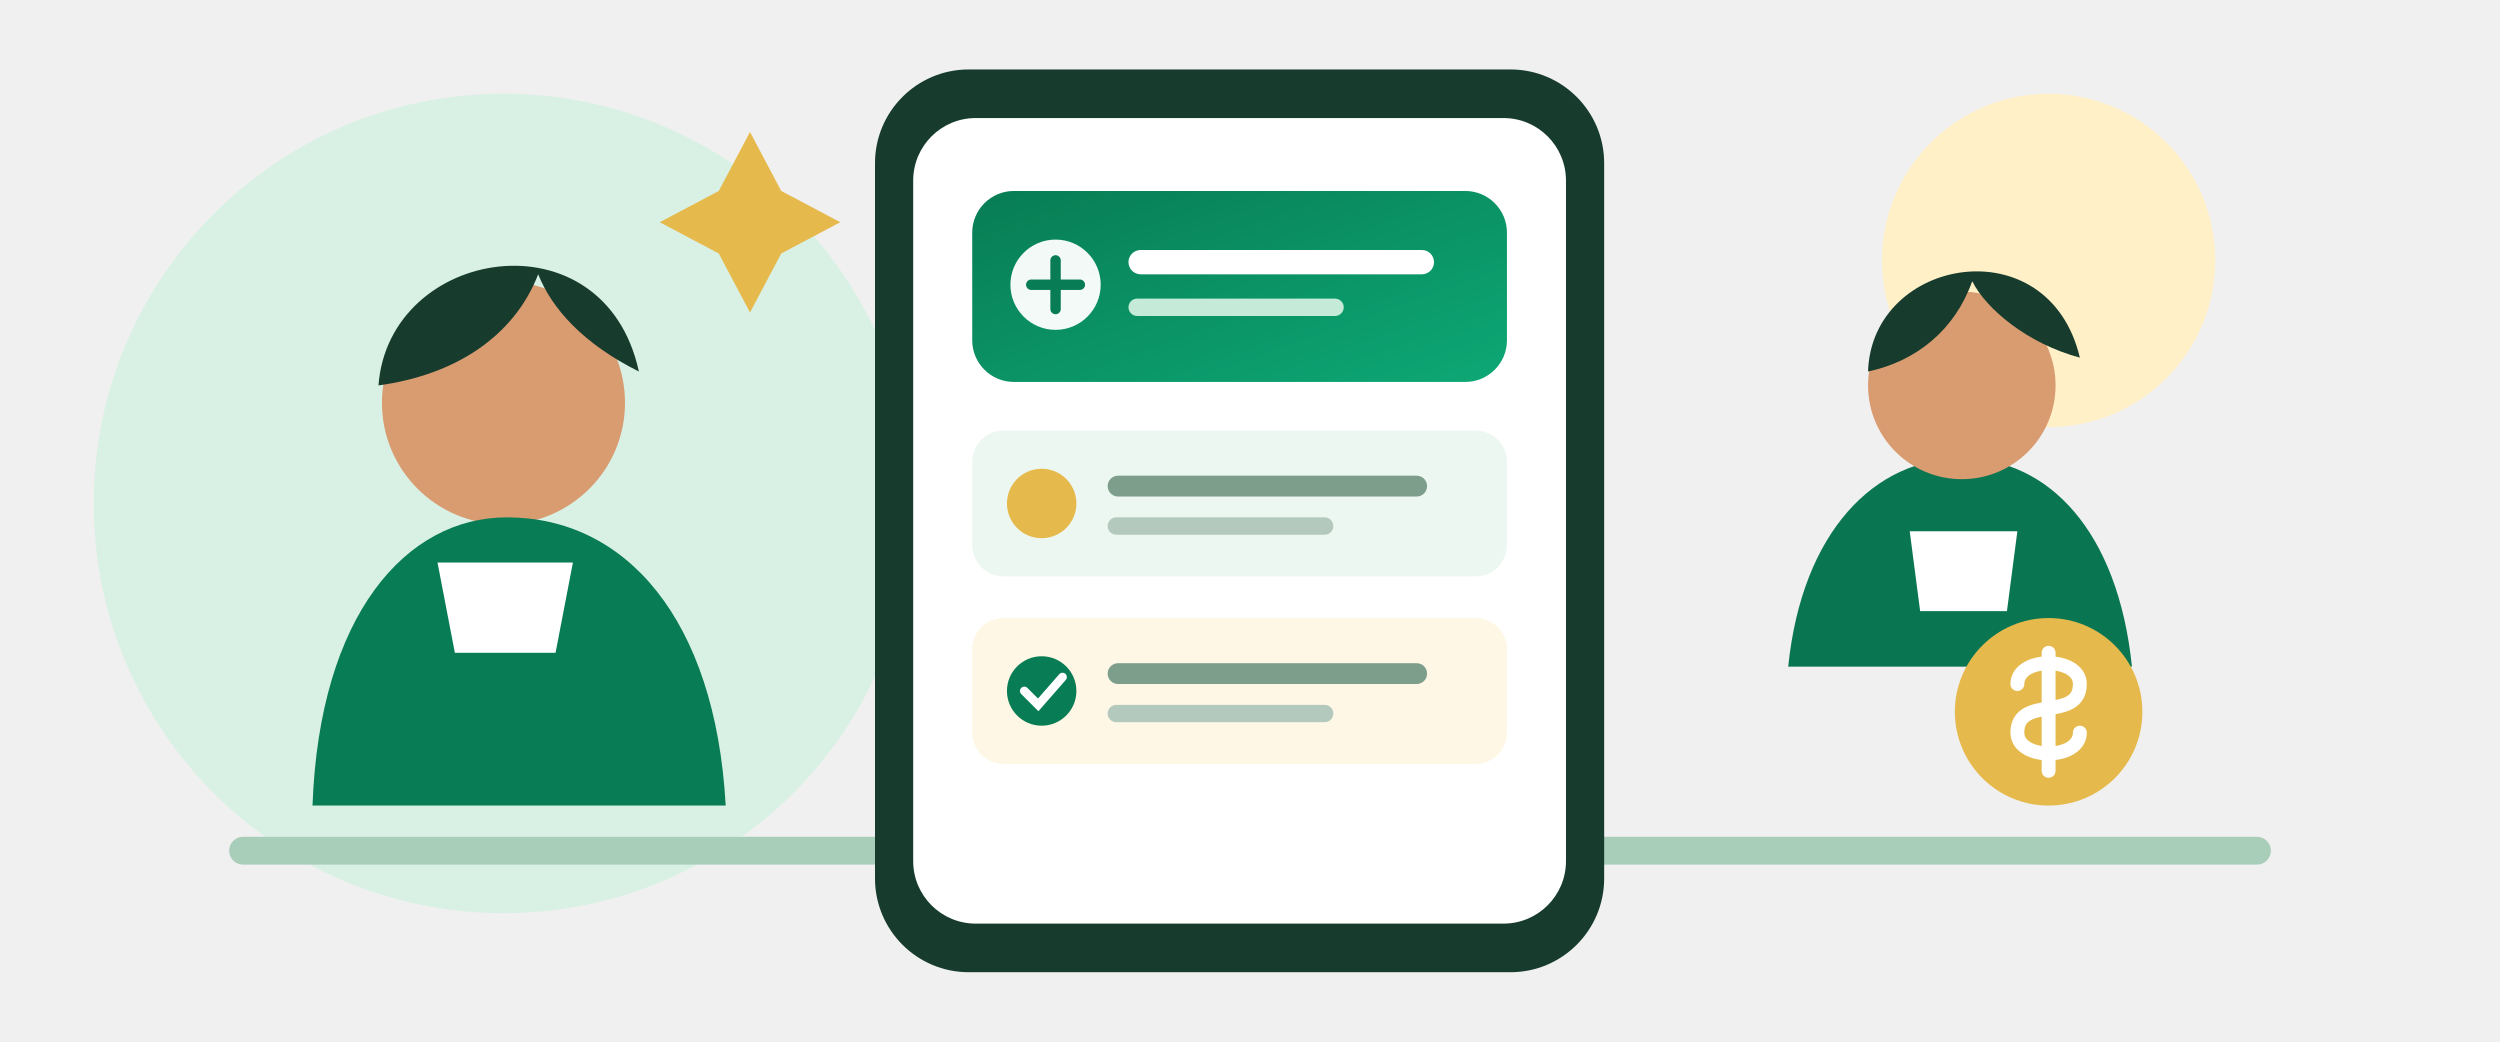
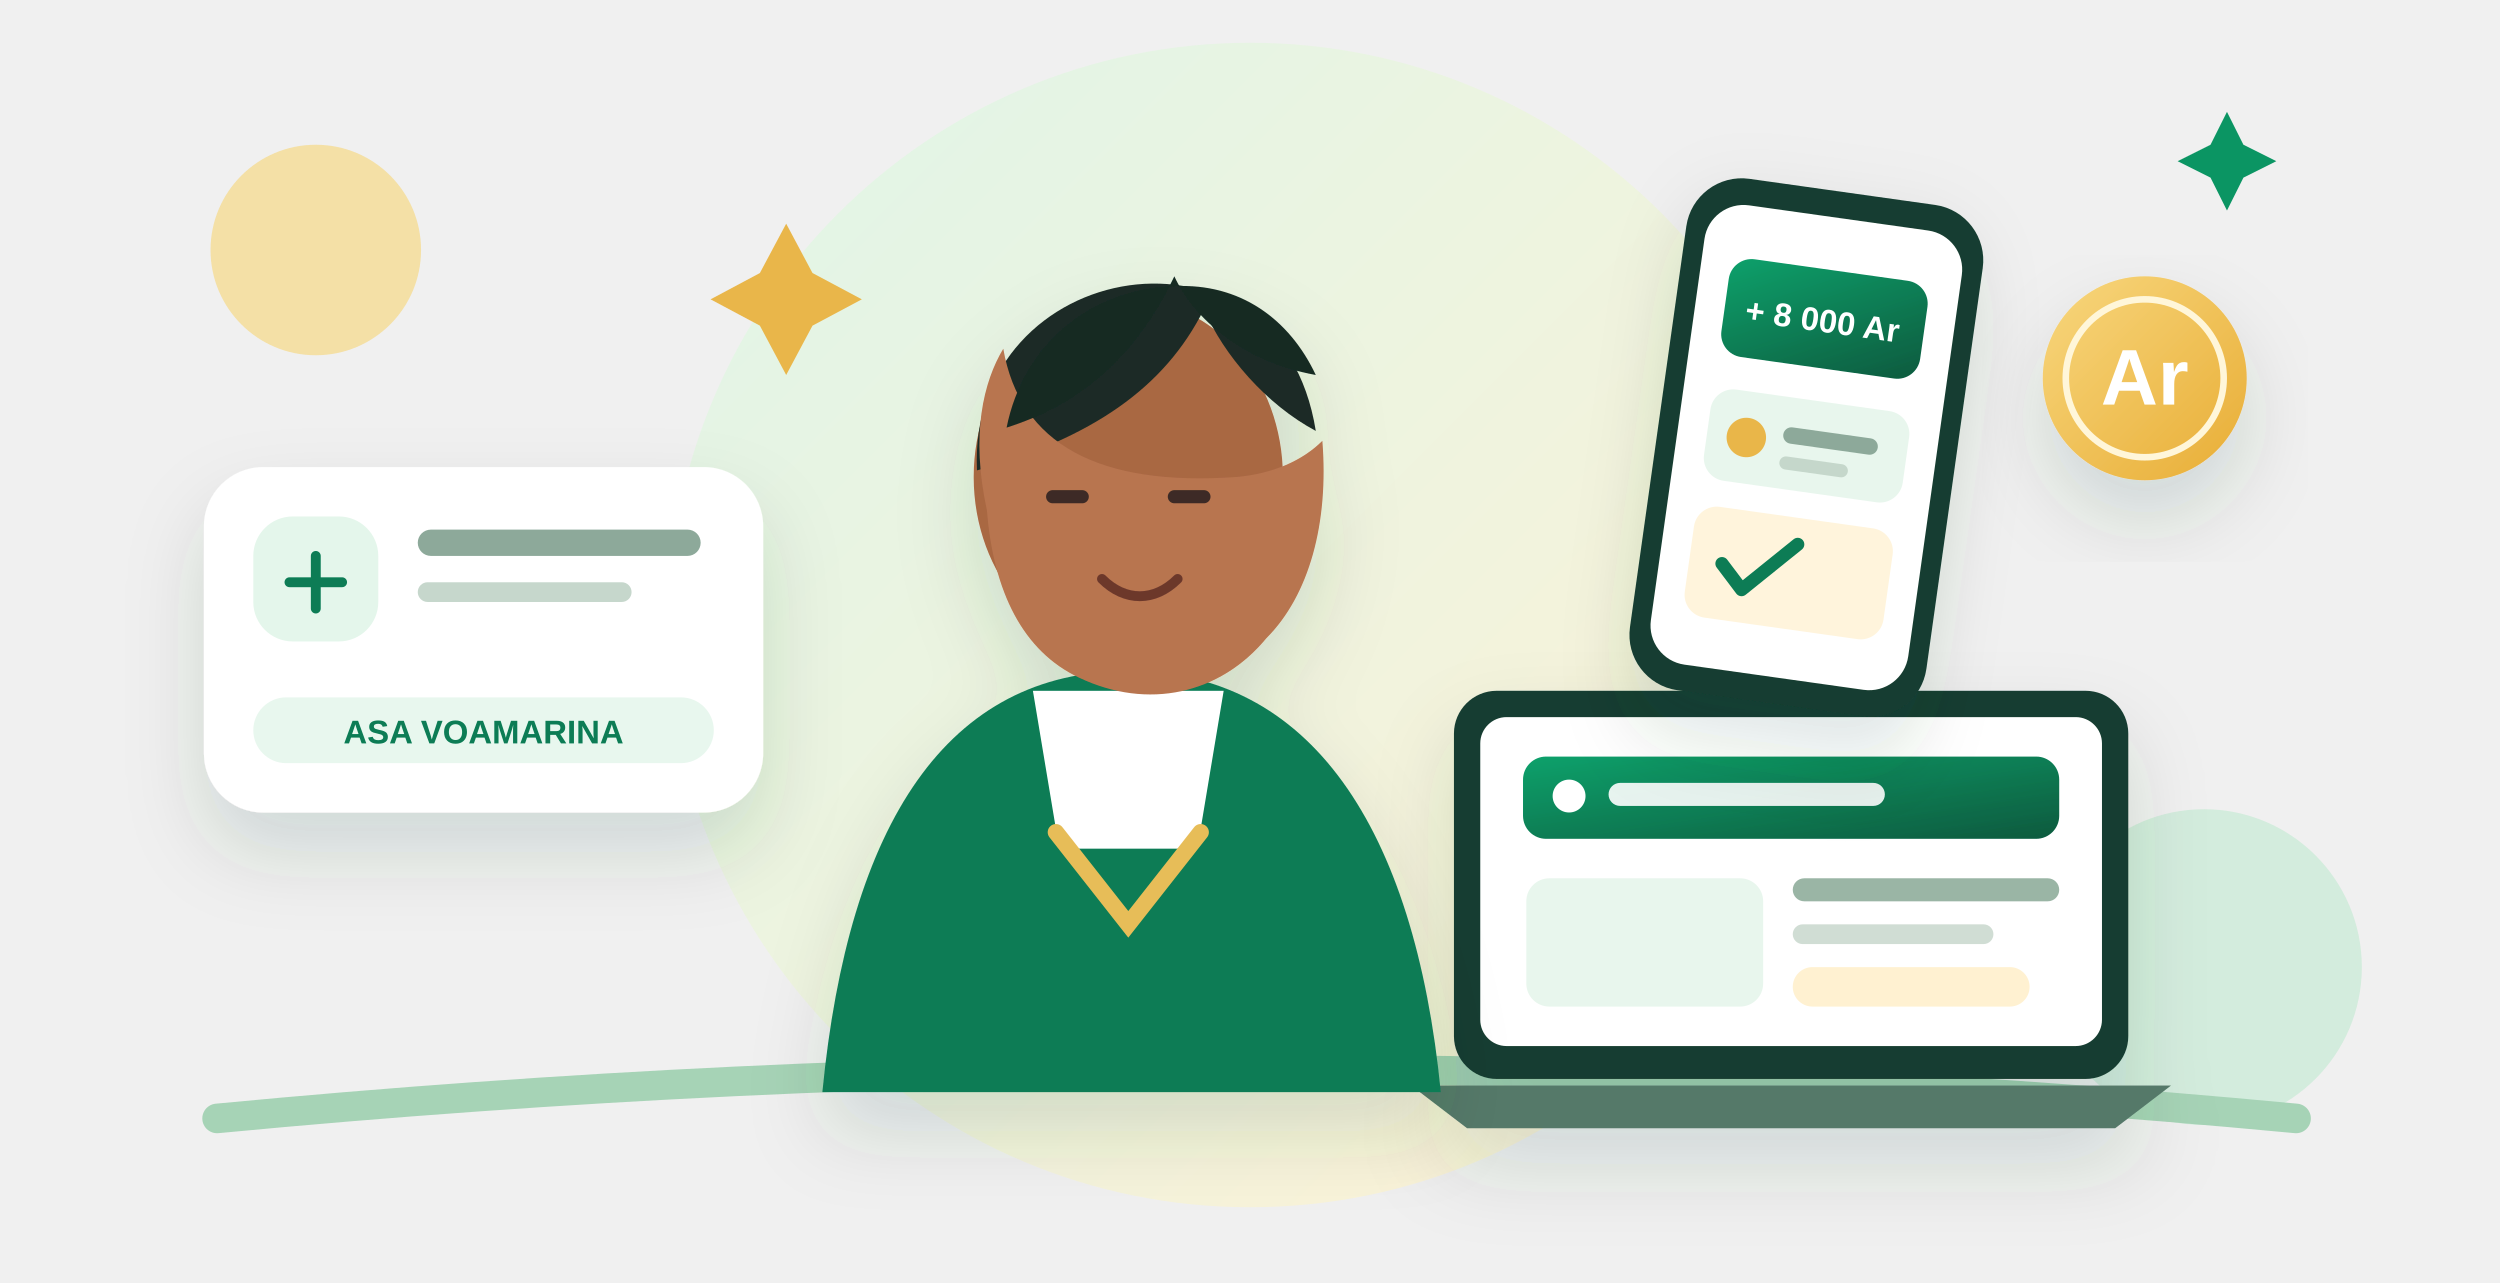
- <svg xmlns="http://www.w3.org/2000/svg" viewBox="0 0 720 300" role="img" aria-labelledby="title desc">
+ <svg xmlns="http://www.w3.org/2000/svg" viewBox="0 0 760 390" role="img" aria-labelledby="t d">
  <defs>
+     <linearGradient id="bg" x1="0" y1="0" x2="1" y2="1">
+       <stop stop-color="#dff5e8" />
+       <stop offset="1" stop-color="#fff2d5" />
+     </linearGradient>
    <linearGradient id="screen" x1="0" y1="0" x2="1" y2="1">
-       <stop offset="0" stop-color="#087c54" />
-       <stop offset="1" stop-color="#0da875" />
+       <stop stop-color="#0ba16b" />
+       <stop offset="1" stop-color="#075a3e" />
    </linearGradient>
+     <linearGradient id="gold" x1="0" y1="0" x2="1" y2="1">
+       <stop stop-color="#f8d77e" />
+       <stop offset="1" stop-color="#e8ad35" />
+     </linearGradient>
+     <filter id="shadow" x="-30%" y="-30%" width="160%" height="170%">
+       <feDropShadow dx="0" dy="12" stdDeviation="12" flood-color="#174d35" flood-opacity=".14" />
+     </filter>
  </defs>
-   <circle cx="145" cy="145" r="118" fill="#d9f1e4" />
-   <circle cx="590" cy="75" r="48" fill="#fff0c8" />
-   <path d="M70 245h580" stroke="#a8cdb9" stroke-width="8" stroke-linecap="round" />
-   <rect x="252" y="20" width="210" height="260" rx="27" fill="#173c2e" />
-   <rect x="263" y="34" width="188" height="232" rx="18" fill="#fff" />
-   <rect x="280" y="55" width="154" height="55" rx="12" fill="url(#screen)" />
-   <circle cx="304" cy="82" r="13" fill="#fff" opacity=".95" />
-   <path d="M297 82h14m-7-7v14" stroke="#087c54" stroke-width="3" stroke-linecap="round" />
-   <rect x="325" y="72" width="88" height="7" rx="3.5" fill="#fff" />
-   <rect x="325" y="86" width="62" height="5" rx="2.5" fill="#c5ead7" />
-   <rect x="280" y="124" width="154" height="42" rx="9" fill="#edf7f1" />
-   <circle cx="300" cy="145" r="10" fill="#e6b94c" />
-   <rect x="319" y="137" width="92" height="6" rx="3" fill="#7e9e8c" />
-   <rect x="319" y="149" width="65" height="5" rx="2.5" fill="#b4c9bd" />
-   <rect x="280" y="178" width="154" height="42" rx="9" fill="#fff7e5" />
-   <circle cx="300" cy="199" r="10" fill="#087c54" />
-   <path d="m295 199 4 4 7-8" fill="none" stroke="#fff" stroke-width="2.5" stroke-linecap="round" />
-   <rect x="319" y="191" width="92" height="6" rx="3" fill="#7e9e8c" />
-   <rect x="319" y="203" width="65" height="5" rx="2.5" fill="#b4c9bd" />
-   <circle cx="145" cy="116" r="35" fill="#d99b70" />
-   <path d="M109 111c3-40 65-50 75-4-16-8-25-18-29-28-7 18-24 29-46 32" fill="#173c2e" />
-   <path d="M90 232c2-55 27-83 56-83 34 0 60 29 63 83" fill="#087c54" />
-   <path d="M126 162h39l-5 26h-29z" fill="#fff" />
-   <path d="M515 192c4-39 25-60 50-60 25 0 45 21 49 60" fill="#0a7651" />
-   <circle cx="565" cy="111" r="27" fill="#d99b70" />
-   <path d="M538 107c1-33 52-42 61-4-15-4-27-14-31-22-5 14-16 23-30 26" fill="#173c2e" />
-   <path d="M550 153h31l-3 23h-25z" fill="#fff" />
-   <circle cx="590" cy="205" r="27" fill="#e6b94c" />
-   <path d="M590 188v34m-9-25c0-8 18-8 18 0 0 11-18 3-18 14 0 8 18 8 18 0" fill="none" stroke="#fff" stroke-width="4" stroke-linecap="round" />
-   <path d="m207 55 9-17 9 17 17 9-17 9-9 17-9-17-17-9z" fill="#e6b94c" />
+   <circle cx="380" cy="190" r="177" fill="url(#bg)" />
+   <circle cx="96" cy="76" r="32" fill="#f6d77e" opacity=".65" />
+   <circle cx="670" cy="294" r="48" fill="#ccebd8" opacity=".8" />
+   <path d="M66 340 Q380 310 698 340" fill="none" stroke="#a6d3b6" stroke-width="9" stroke-linecap="round" />
+   <g filter="url(#shadow)" transform="translate(62 142)">
+     <rect width="170" height="105" rx="18" fill="#fff" />
+     <rect x="15" y="15" width="38" height="38" rx="12" fill="#e4f6eb" />
+     <path d="M26 35h16M34 27v16" stroke="#087c54" stroke-width="3" stroke-linecap="round" />
+     <rect x="65" y="19" width="86" height="8" rx="4" fill="#8da99a" />
+     <rect x="65" y="35" width="65" height="6" rx="3" fill="#c6d7cc" />
+     <rect x="15" y="70" width="140" height="20" rx="10" fill="#e8f7ee" />
+     <text x="85" y="84" text-anchor="middle" font-family="Arial,sans-serif" font-size="10" font-weight="700" fill="#087c54">ASA VOAMARINA</text>
+   </g>
+   <g filter="url(#shadow)" transform="translate(442 210)">
+     <rect x="0" y="0" width="205" height="118" rx="13" fill="#173e30" />
+     <rect x="8" y="8" width="189" height="100" rx="8" fill="#fff" />
+     <rect x="21" y="20" width="163" height="25" rx="7" fill="url(#screen)" />
+     <circle cx="35" cy="32" r="5" fill="#fff" />
+     <rect x="47" y="28" width="84" height="7" rx="3.5" fill="#fff" opacity=".9" />
+     <rect x="22" y="57" width="72" height="39" rx="7" fill="#e8f6ed" />
+     <rect x="103" y="57" width="81" height="7" rx="3.5" fill="#9ab5a5" />
+     <rect x="103" y="71" width="61" height="6" rx="3" fill="#d0ddd4" />
+     <rect x="103" y="84" width="72" height="12" rx="6" fill="#fff1d1" />
+     <path d="M-13 120h231l-17 13H4z" fill="#547969" />
+   </g>
+   <g filter="url(#shadow)">
+     <path d="M250 332c8-82 38-128 93-128s87 47 95 128z" fill="#087c54" />
+     <path d="M314 210h58l-8 48h-42z" fill="#fff" />
+     <path d="M321 253l22 28 22-28" fill="none" stroke="#e7bd59" stroke-width="5" stroke-linecap="round" />
+     <ellipse cx="343" cy="145" rx="47" ry="54" fill="#a96743" />
+     <path d="M297 143c-3-65 92-81 103-12-15-8-28-23-34-37-12 24-34 39-69 49z" fill="#1a2c25" />
+     <path d="M300 155c-5-23-1-39 5-49 5 29 29 42 71 39 11-1 20-5 26-11 2 25-4 47-17 60-14 17-36 22-57 12-17-8-26-26-28-51z" fill="#b8754f" />
+     <path d="M320 151h9m28 0h9" stroke="#3d2c25" stroke-width="4" stroke-linecap="round" />
+     <path d="M335 176c7 7 16 7 23 0" fill="none" stroke="#6c382c" stroke-width="3" stroke-linecap="round" />
+     <path d="M306 130c5-25 25-42 51-43 20-1 35 10 43 27-22-4-37-17-43-30-12 25-29 39-51 46z" fill="#172b24" />
+   </g>
+   <g filter="url(#shadow)" transform="translate(515 52) rotate(8)">
+     <rect width="91" height="157" rx="17" fill="#173e30" />
+     <rect x="6" y="8" width="79" height="141" rx="12" fill="#fff" />
+     <rect x="15" y="24" width="61" height="30" rx="7" fill="url(#screen)" />
+     <text x="45" y="43" text-anchor="middle" font-family="Arial,sans-serif" font-size="10" font-weight="700" fill="#fff">+ 8 000 Ar</text>
+     <rect x="15" y="64" width="61" height="28" rx="7" fill="#e8f6ed" />
+     <circle cx="27" cy="78" r="6" fill="#e9b64a" />
+     <rect x="38" y="73" width="29" height="5" rx="2.5" fill="#8da99a" />
+     <rect x="38" y="82" width="21" height="4" rx="2" fill="#c5d7cb" />
+     <rect x="15" y="100" width="61" height="34" rx="7" fill="#fff4dc" />
+     <path d="M25 117l7 7 15-16" fill="none" stroke="#087c54" stroke-width="4" stroke-linecap="round" stroke-linejoin="round" />
+   </g>
+   <g filter="url(#shadow)" transform="translate(652 115)">
+     <circle r="31" fill="url(#gold)" />
+     <circle r="24" fill="none" stroke="#fff6d9" stroke-width="2" />
+     <text y="8" text-anchor="middle" font-family="Arial,sans-serif" font-size="24" font-weight="800" fill="#fff">Ar</text>
+   </g>
+   <path d="M231 83l8-15 8 15 15 8-15 8-8 15-8-15-15-8z" fill="#e9b64a" />
+   <path d="M672 44l5-10 5 10 10 5-10 5-5 10-5-10-10-5z" fill="#0b9563" />
</svg>
